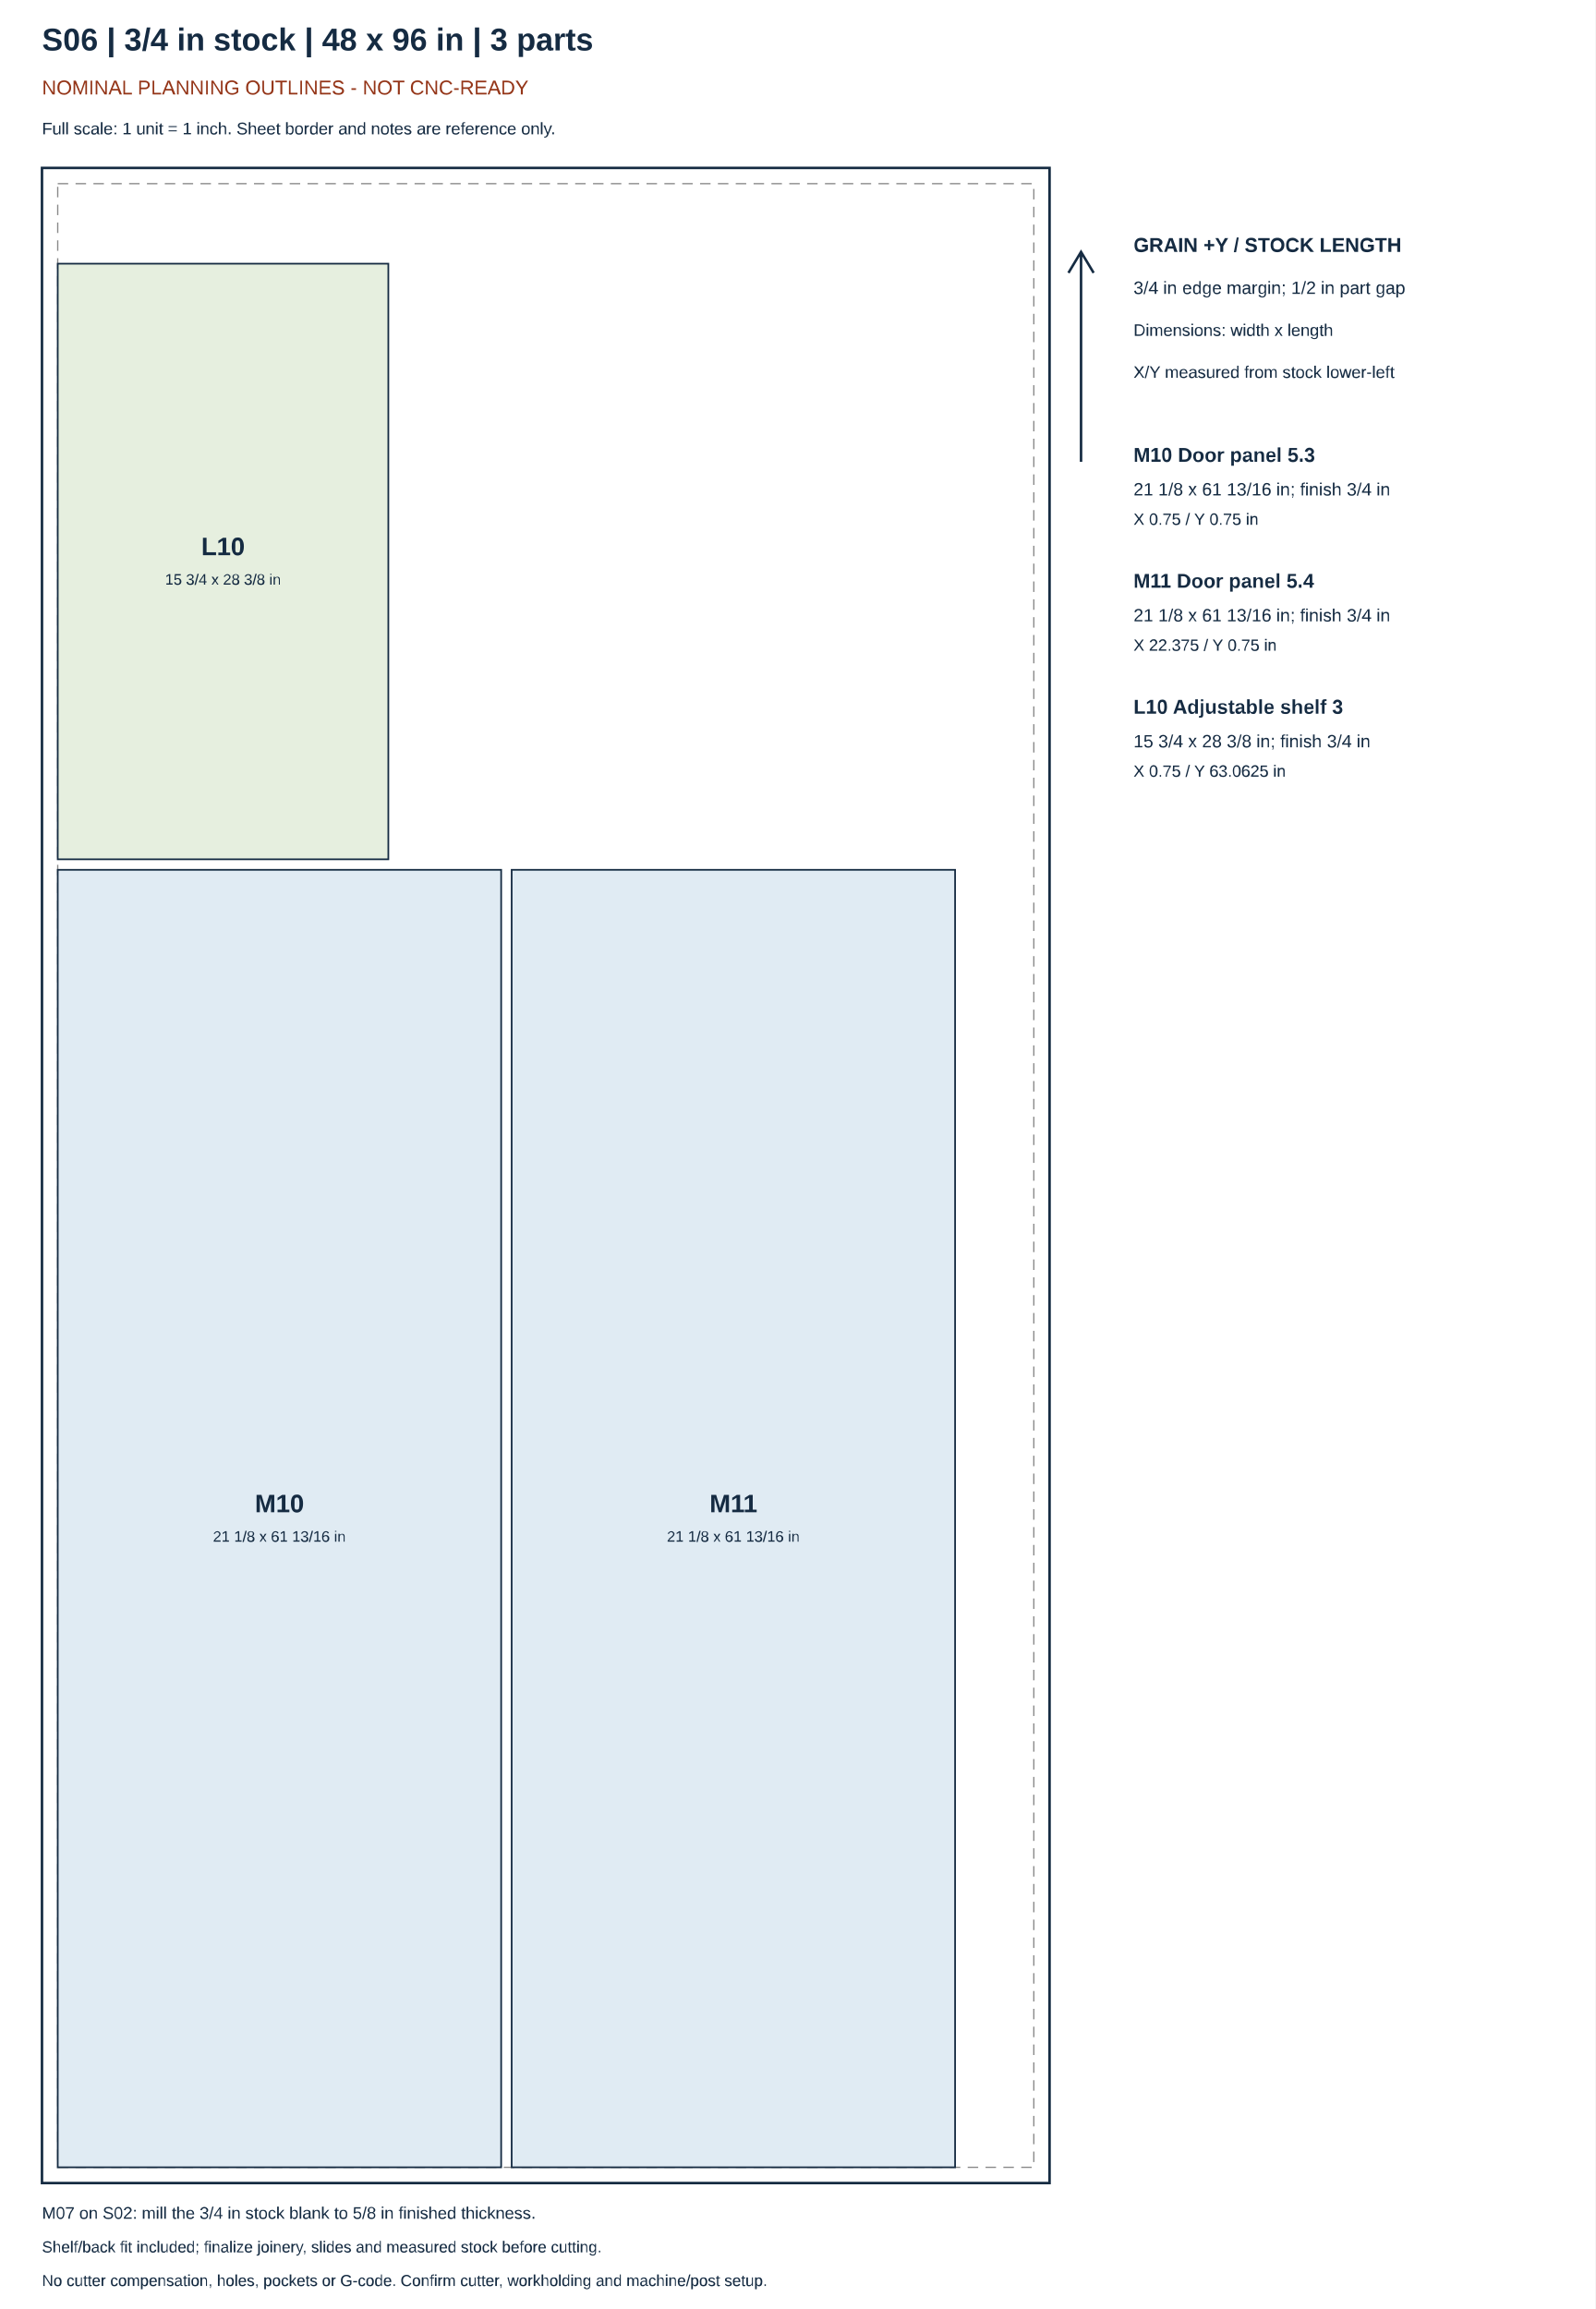
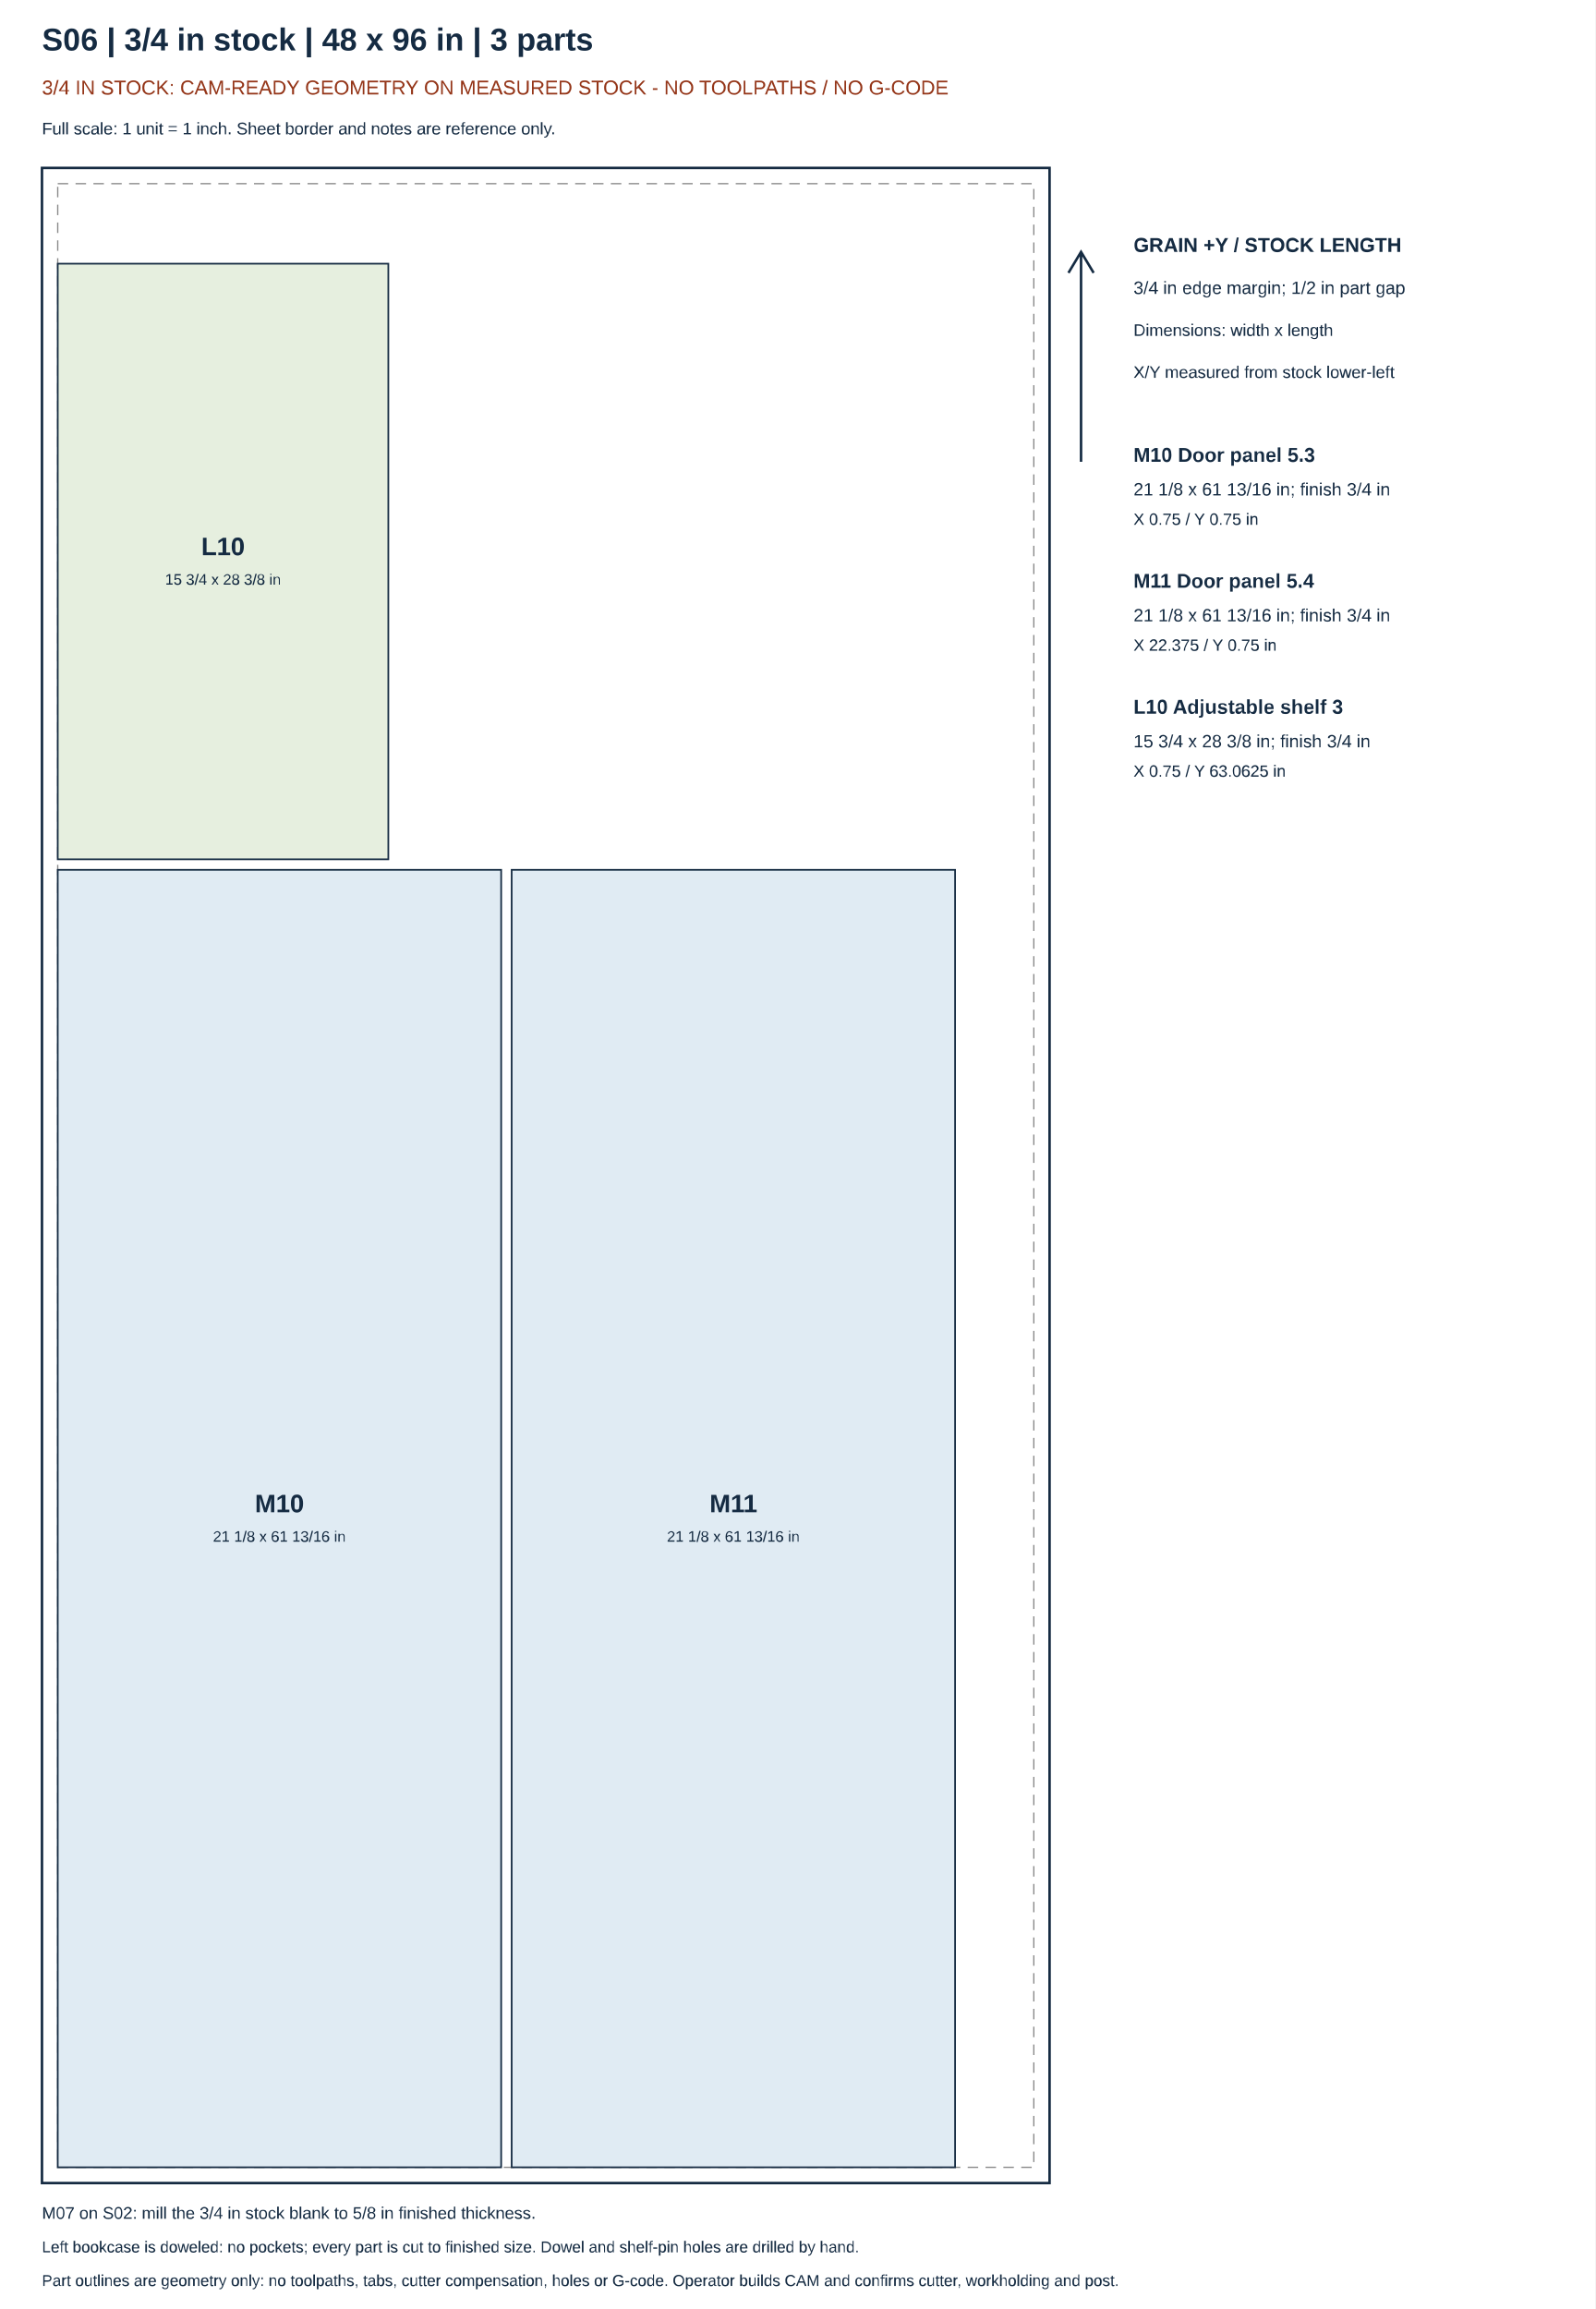
<svg xmlns="http://www.w3.org/2000/svg" width="76in" height="110in" viewBox="-2 -8 76 110">
  <rect x="-2" y="-8" width="100%" height="100%" fill="white" />
  <g font-family="Arial, sans-serif" fill="#152b42">
    <text x="0" y="-5.6" font-size="1.5" font-weight="bold">S06 | 3/4 in stock | 48 x 96 in | 3 parts</text>
-     <text x="0" y="-3.5" font-size="0.95" fill="#943518">NOMINAL PLANNING OUTLINES - NOT CNC-READY</text>
+     <text x="0" y="-3.5" font-size="0.95" fill="#943518">3/4 IN STOCK: CAM-READY GEOMETRY ON MEASURED STOCK - NO TOOLPATHS / NO G-CODE</text>
    <text x="0" y="-1.6" font-size="0.8">Full scale: 1 unit = 1 inch. Sheet border and notes are reference only.</text>
    <g id="STOCK_REFERENCE">
      <rect x="0" y="0" width="48" height="96" fill="none" stroke="#152b42" stroke-width="0.12" />
    </g>
    <g id="MARGIN_REFERENCE">
      <rect x="0.75" y="0.75" width="46.5" height="94.5" fill="none" stroke="#888" stroke-width="0.06" stroke-dasharray="0.5 0.35" />
    </g>
    <g id="PART_OUTLINES" stroke="#152b42" stroke-width="0.08">
      <rect id="M10" x="0.75" y="33.438" width="21.125" height="61.812" fill="#e0ebf3" />
      <rect id="M11" x="22.375" y="33.438" width="21.125" height="61.812" fill="#e0ebf3" />
      <rect id="L10" x="0.75" y="4.562" width="15.75" height="28.375" fill="#e6efdf" />
    </g>
    <g id="LABELS" text-anchor="middle">
      <g>
        <text x="11.312" y="64.044" font-size="1.2" font-weight="bold">M10</text>
        <text x="11.312" y="65.444" font-size="0.72">21 1/8 x 61 13/16 in</text>
      </g>
      <g>
        <text x="32.938" y="64.044" font-size="1.2" font-weight="bold">M11</text>
        <text x="32.938" y="65.444" font-size="0.72">21 1/8 x 61 13/16 in</text>
      </g>
      <g>
        <text x="8.625" y="18.45" font-size="1.2" font-weight="bold">L10</text>
        <text x="8.625" y="19.85" font-size="0.72">15 3/4 x 28 3/8 in</text>
      </g>
    </g>
    <g id="GRAIN_REFERENCE" stroke="#152b42" stroke-width="0.12" fill="none">
      <path d="M 49.5 14 V 4 M 48.9 5 L 49.5 4 L 50.1 5" />
    </g>
    <text x="52" y="4" font-size="0.95" font-weight="bold">GRAIN +Y / STOCK LENGTH</text>
    <text x="52" y="6" font-size="0.85">3/4 in edge margin; 1/2 in part gap</text>
    <text x="52" y="8" font-size="0.8">Dimensions: width x length</text>
    <text x="52" y="10" font-size="0.8">X/Y measured from stock lower-left</text>
    <text x="52" y="14" font-size="0.95" font-weight="bold">M10  Door panel 5.3</text>
    <text x="52" y="15.6" font-size="0.85">21 1/8 x 61 13/16 in; finish 3/4 in</text>
    <text x="52" y="17" font-size="0.78">X 0.75 / Y 0.75 in</text>
    <text x="52" y="20" font-size="0.95" font-weight="bold">M11  Door panel 5.4</text>
    <text x="52" y="21.6" font-size="0.85">21 1/8 x 61 13/16 in; finish 3/4 in</text>
    <text x="52" y="23" font-size="0.78">X 22.375 / Y 0.75 in</text>
    <text x="52" y="26" font-size="0.95" font-weight="bold">L10  Adjustable shelf 3</text>
    <text x="52" y="27.6" font-size="0.85">15 3/4 x 28 3/8 in; finish 3/4 in</text>
    <text x="52" y="29" font-size="0.78">X 0.75 / Y 63.0625 in</text>
    <text x="0" y="97.7" font-size="0.8">M07 on S02: mill the 3/4 in stock blank to 5/8 in finished thickness.</text>
-     <text x="0" y="99.3" font-size="0.75">Shelf/back fit included; finalize joinery, slides and measured stock before cutting.</text>
-     <text x="0" y="100.9" font-size="0.75">No cutter compensation, holes, pockets or G-code. Confirm cutter, workholding and machine/post setup.</text>
+     <text x="0" y="99.3" font-size="0.75">Left bookcase is doweled: no pockets; every part is cut to finished size. Dowel and shelf-pin holes are drilled by hand.</text>
+     <text x="0" y="100.9" font-size="0.75">Part outlines are geometry only: no toolpaths, tabs, cutter compensation, holes or G-code. Operator builds CAM and confirms cutter, workholding and post.</text>
  </g>
</svg>
